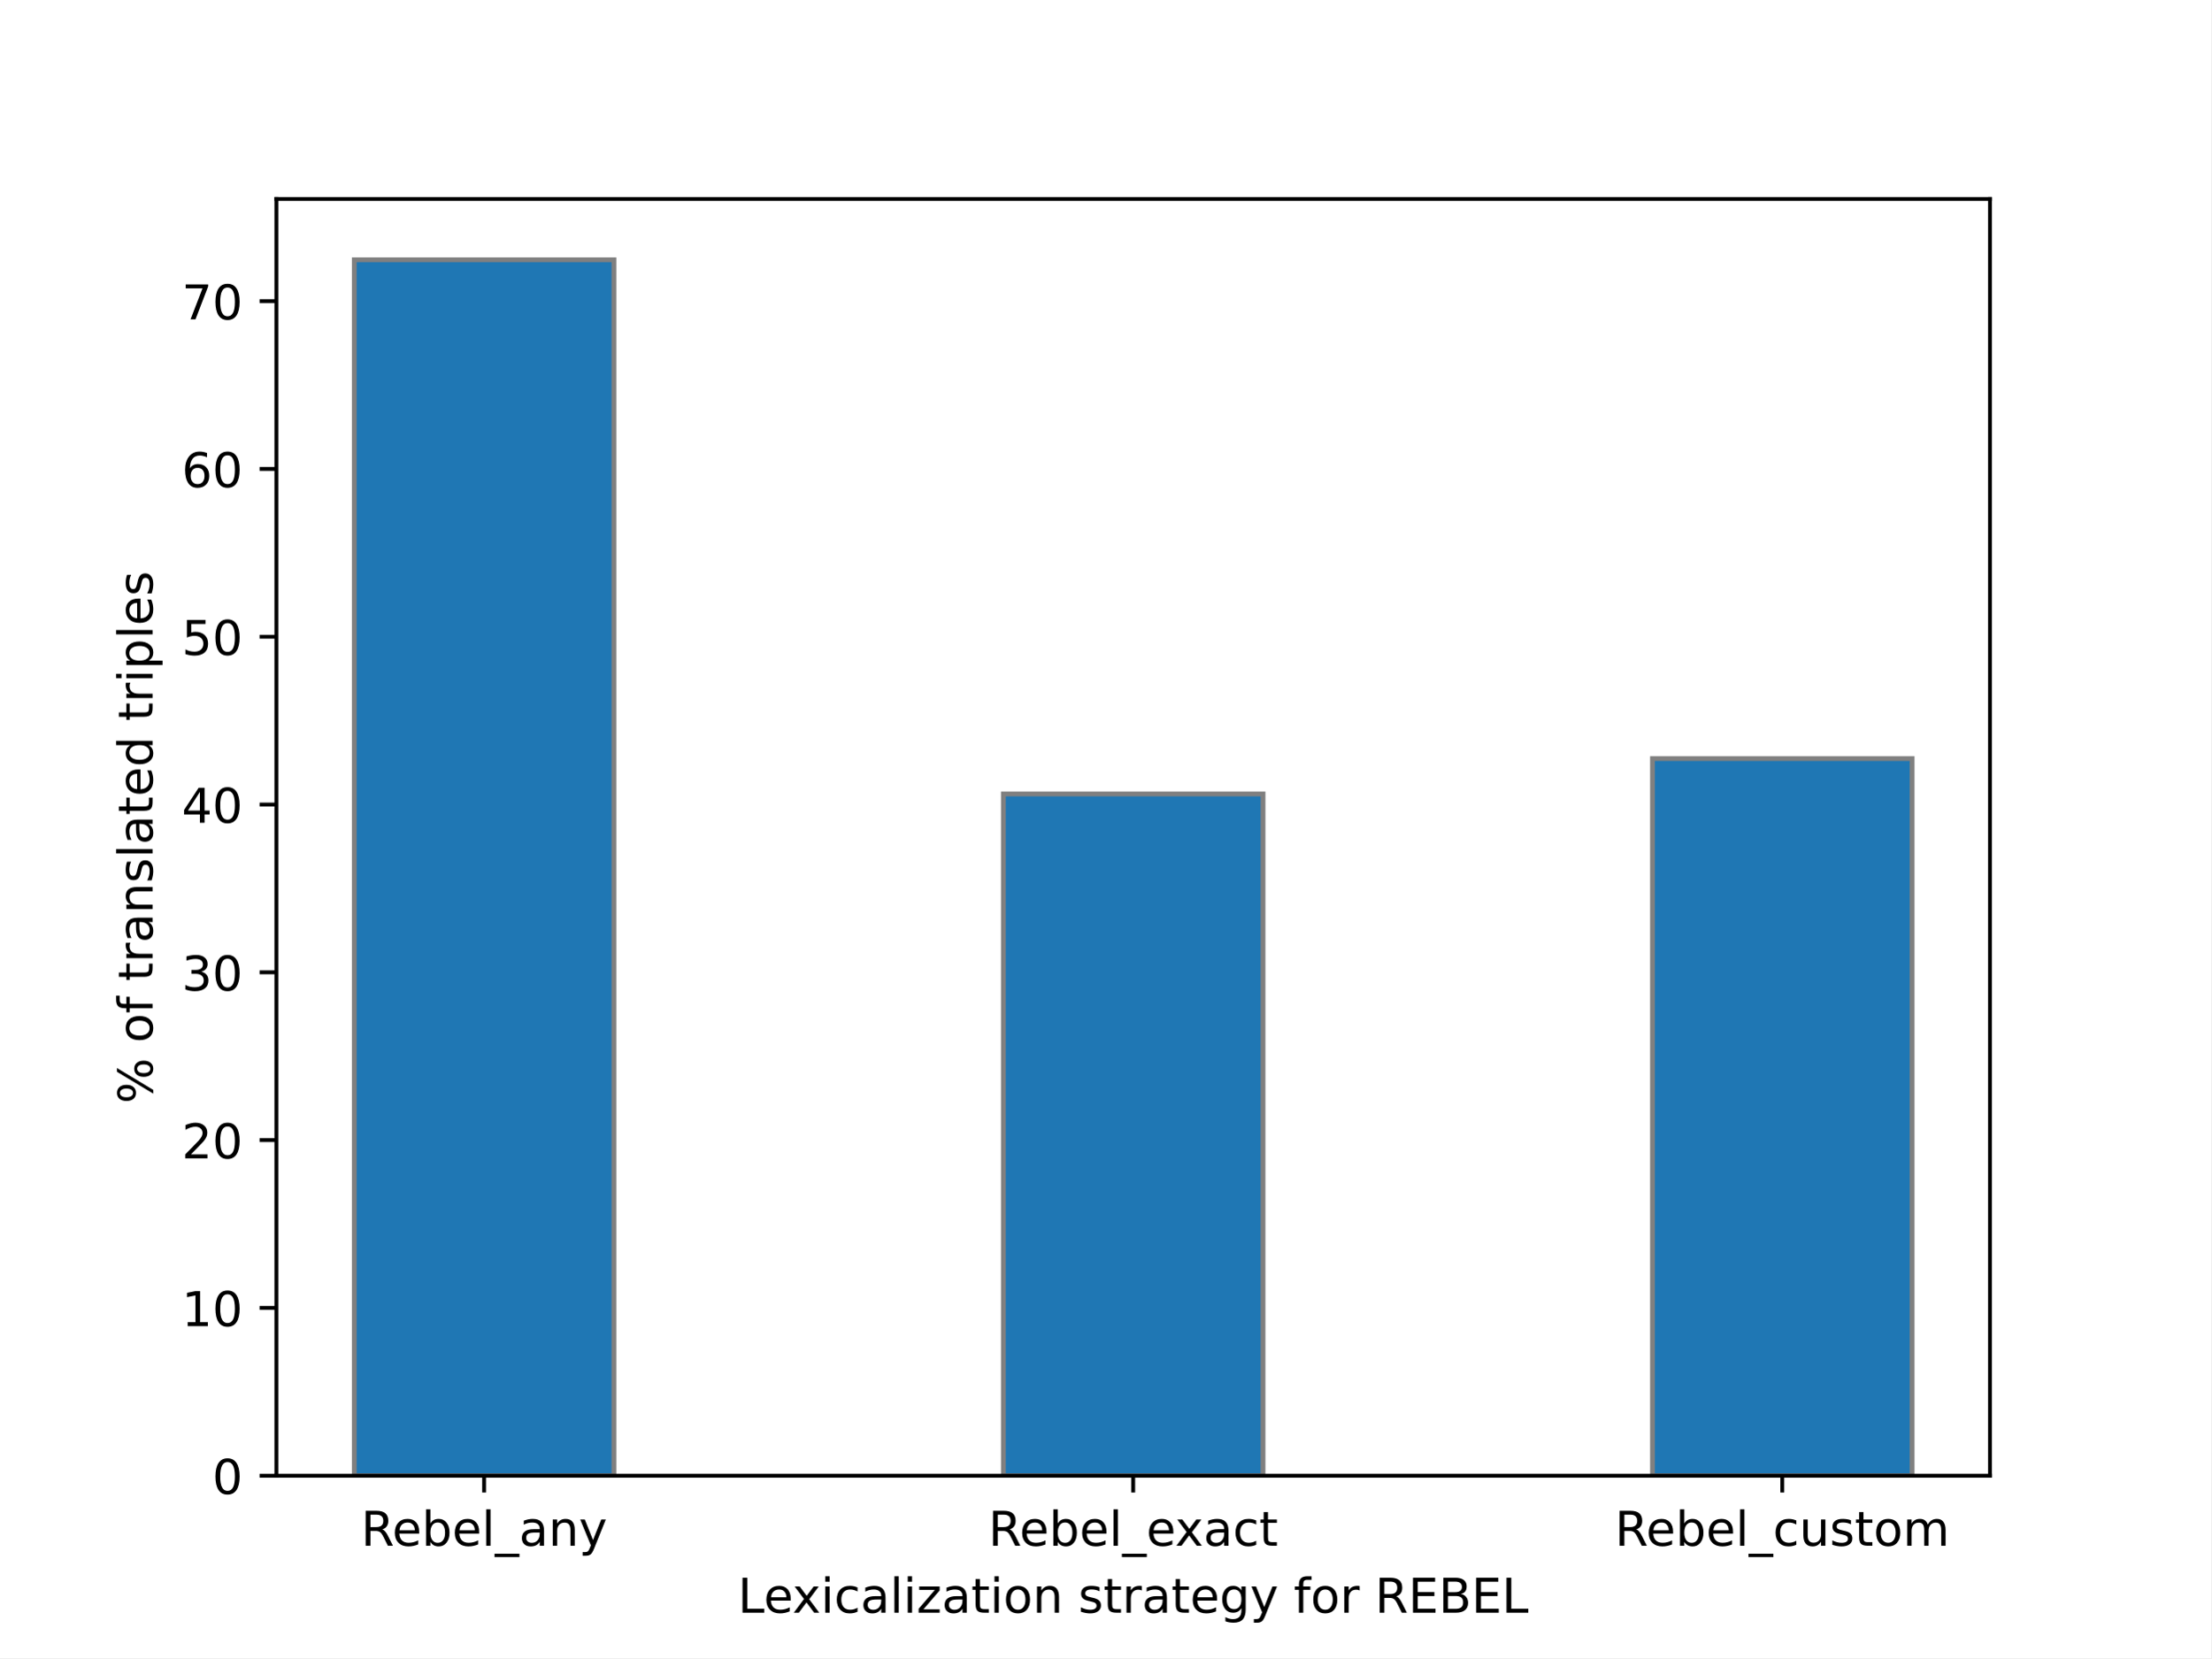
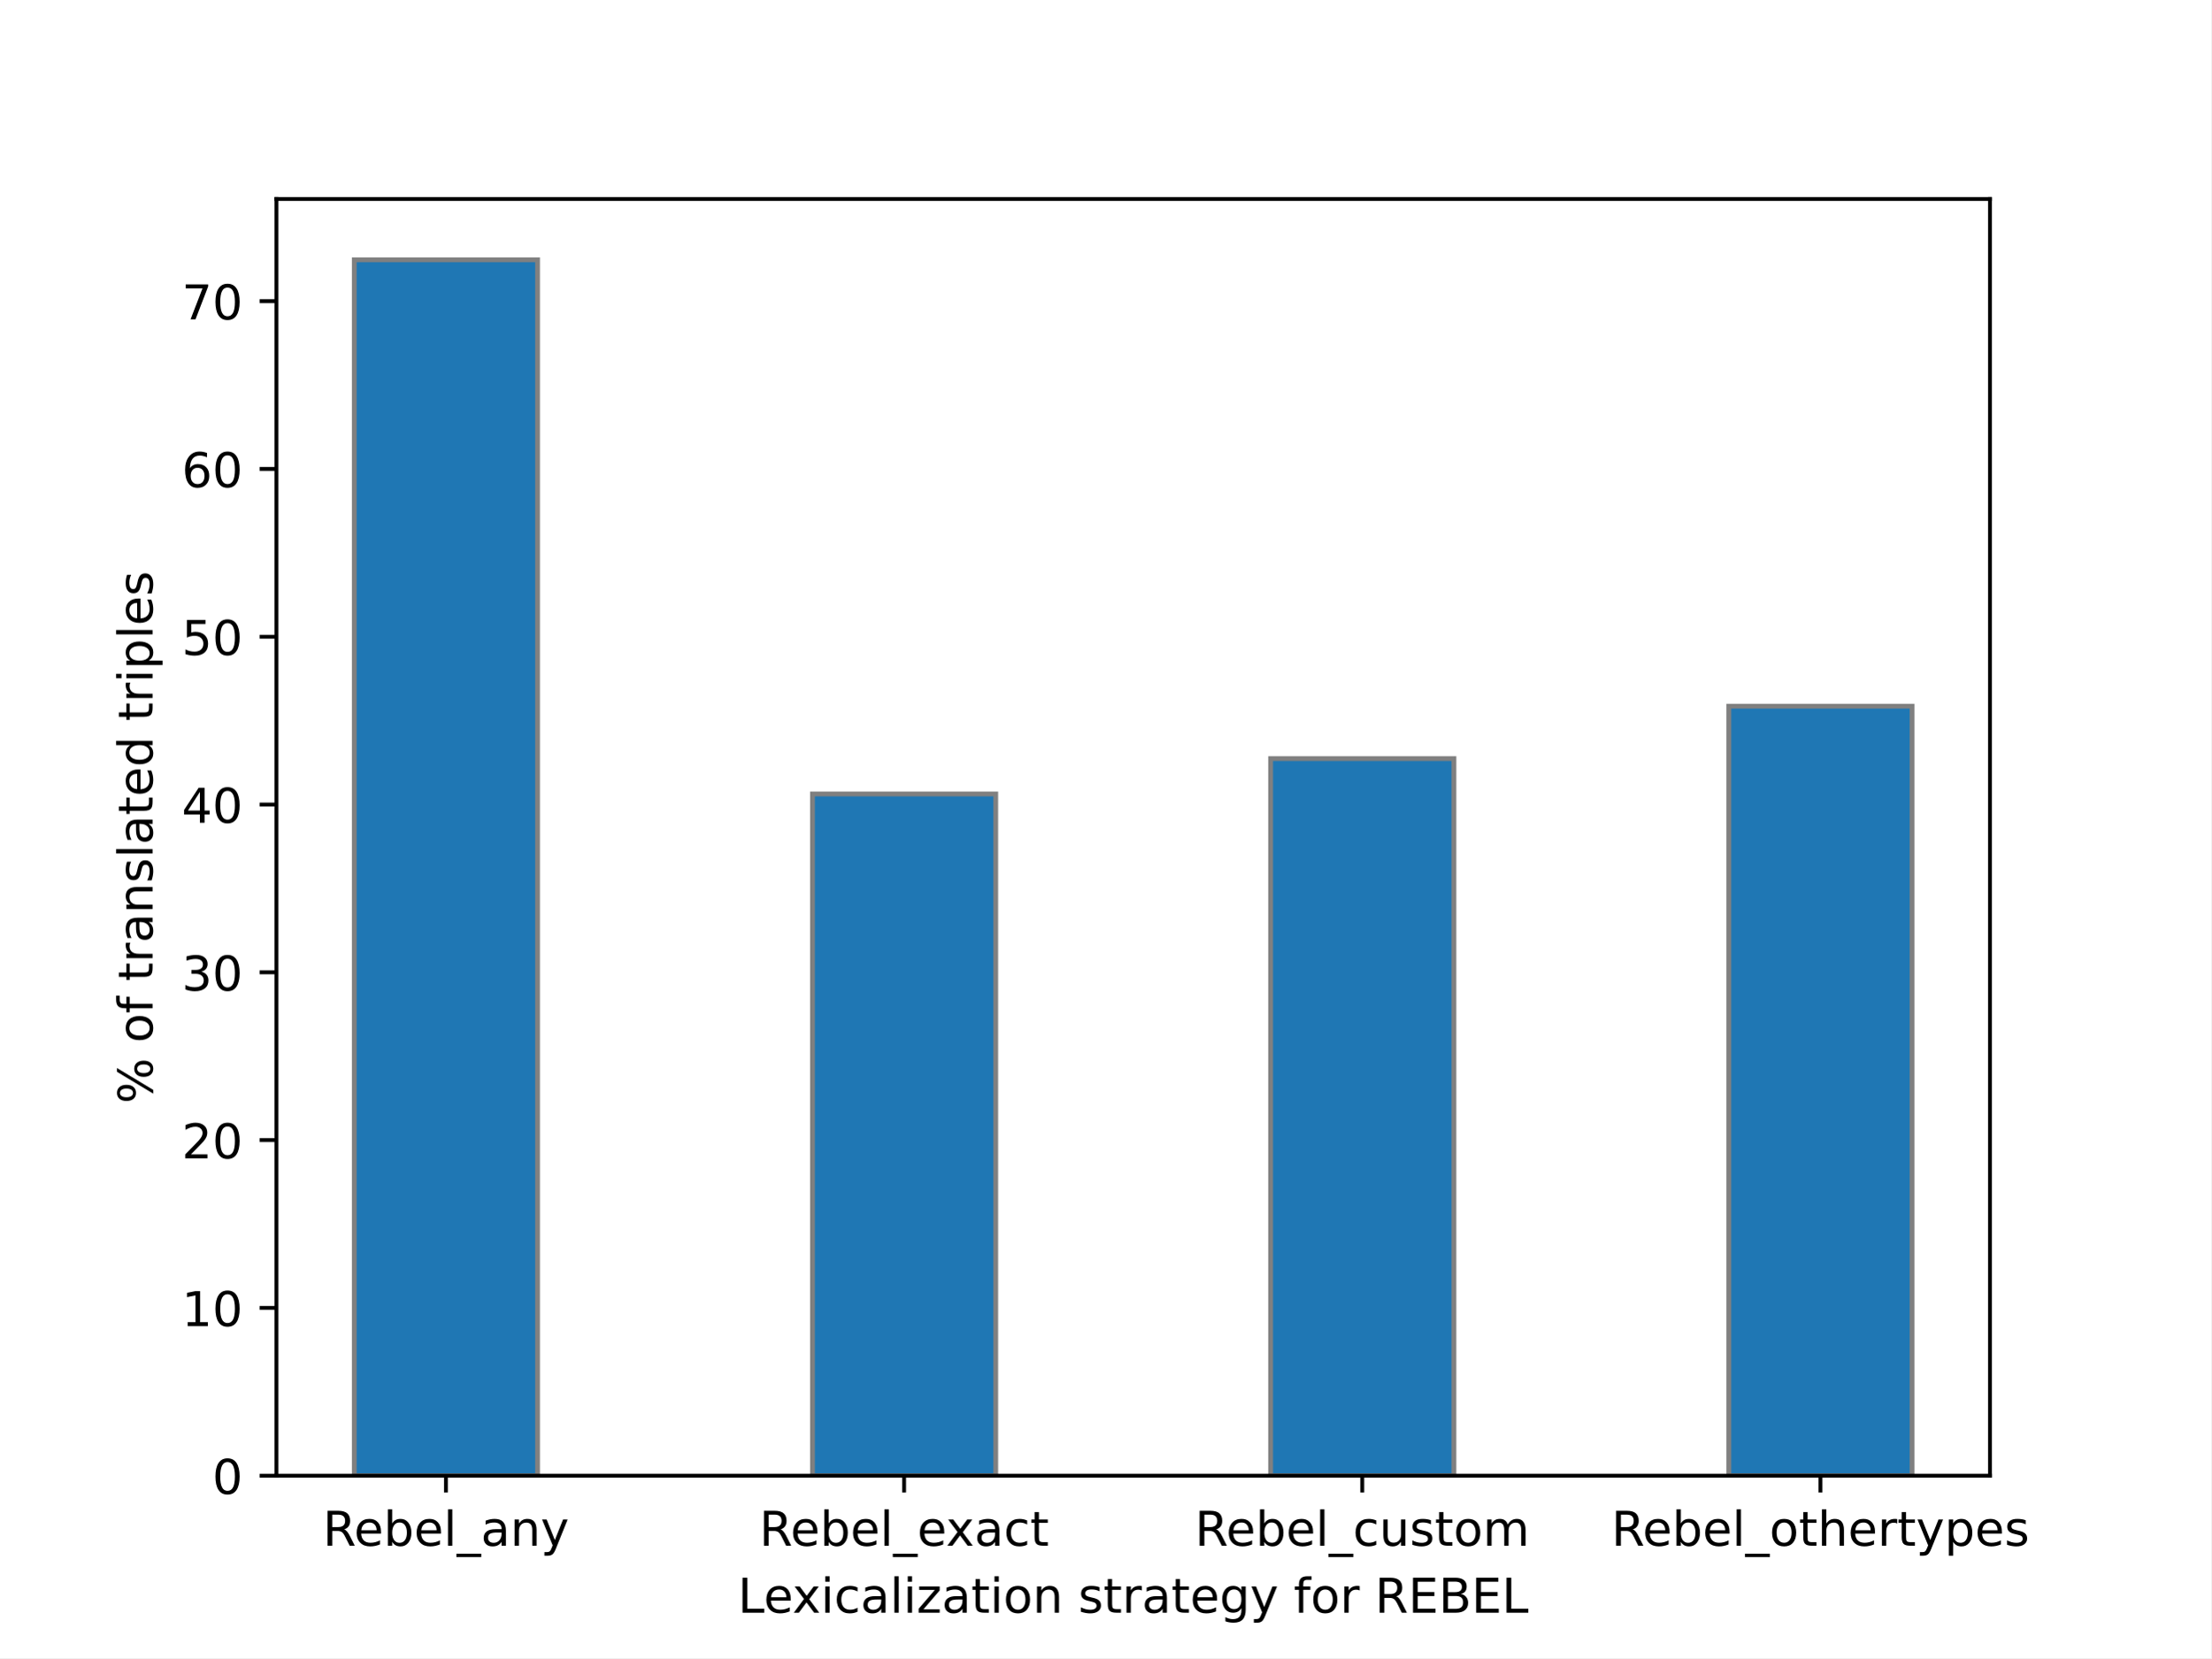
<svg xmlns="http://www.w3.org/2000/svg" xmlns:xlink="http://www.w3.org/1999/xlink" width="460.8pt" height="345.6pt" viewBox="0 0 460.8 345.6" version="1.1">
  <defs>
    <style type="text/css">*{stroke-linejoin: round; stroke-linecap: butt}</style>
  </defs>
  <g id="figure_1">
    <g id="patch_1">
      <path d="M 0 345.6  L 460.8 345.6  L 460.8 0  L 0 0  z " style="fill: #ffffff" />
    </g>
    <g id="axes_1">
      <g id="patch_2">
        <path d="M 57.6 307.584  L 414.72 307.584  L 414.72 41.472  L 57.6 41.472  z " style="fill: #ffffff" />
      </g>
      <g id="patch_3">
-         <path d="M 73.833 307.584  L 127.942 307.584  L 127.942 54.144  L 73.833 54.144  z " clip-path="url(#p41790a5d64)" style="fill: #1f77b4; stroke: #808080; stroke-linejoin: miter" />
+         <path d="M 73.833 307.584  L 112.027 307.584  L 112.027 54.144  L 73.833 54.144  z " clip-path="url(#pfb7ee16808)" style="fill: #1f77b4; stroke: #808080; stroke-linejoin: miter" />
      </g>
      <g id="patch_4">
-         <path d="M 209.105 307.584  L 263.215 307.584  L 263.215 165.488  L 209.105 165.488  z " clip-path="url(#p41790a5d64)" style="fill: #1f77b4; stroke: #808080; stroke-linejoin: miter" />
+         <path d="M 169.319 307.584  L 207.514 307.584  L 207.514 165.488  L 169.319 165.488  z " clip-path="url(#pfb7ee16808)" style="fill: #1f77b4; stroke: #808080; stroke-linejoin: miter" />
      </g>
      <g id="patch_5">
-         <path d="M 344.378 307.584  L 398.487 307.584  L 398.487 158.113  L 344.378 158.113  z " clip-path="url(#p41790a5d64)" style="fill: #1f77b4; stroke: #808080; stroke-linejoin: miter" />
+         <path d="M 264.806 307.584  L 303.001 307.584  L 303.001 158.113  L 264.806 158.113  z " clip-path="url(#pfb7ee16808)" style="fill: #1f77b4; stroke: #808080; stroke-linejoin: miter" />
+       </g>
+       <g id="patch_6">
+         <path d="M 360.293 307.584  L 398.487 307.584  L 398.487 147.188  L 360.293 147.188  z " clip-path="url(#pfb7ee16808)" style="fill: #1f77b4; stroke: #808080; stroke-linejoin: miter" />
      </g>
      <g id="matplotlib.axis_1">
        <g id="xtick_1">
          <g id="line2d_1">
            <defs>
-               <path id="m582d1acc06" d="M 0 0  L 0 3.5  " style="stroke: #000000; stroke-width: 0.8" />
+               <path id="md9029d29ed" d="M 0 0  L 0 3.5  " style="stroke: #000000; stroke-width: 0.8" />
            </defs>
            <g>
-               <use xlink:href="#m582d1acc06" x="100.887" y="307.584" style="stroke: #000000; stroke-width: 0.8" />
+               <use xlink:href="#md9029d29ed" x="92.93" y="307.584" style="stroke: #000000; stroke-width: 0.8" />
            </g>
          </g>
          <g id="text_1">
-             <g transform="translate(75.22946 322.1824) scale(0.1 -0.1)">
+             <g transform="translate(67.27224 322.1824) scale(0.1 -0.1)">
              <defs>
                <path id="DejaVuSans-52" d="M 2841 2188  Q 3044 2119 3236 1894  Q 3428 1669 3622 1275  L 4263 0  L 3584 0  L 2988 1197  Q 2756 1666 2539 1819  Q 2322 1972 1947 1972  L 1259 1972  L 1259 0  L 628 0  L 628 4666  L 2053 4666  Q 2853 4666 3247 4331  Q 3641 3997 3641 3322  Q 3641 2881 3436 2590  Q 3231 2300 2841 2188  z M 1259 4147  L 1259 2491  L 2053 2491  Q 2509 2491 2742 2702  Q 2975 2913 2975 3322  Q 2975 3731 2742 3939  Q 2509 4147 2053 4147  L 1259 4147  z " transform="scale(0.015625)" />
                <path id="DejaVuSans-65" d="M 3597 1894  L 3597 1613  L 953 1613  Q 991 1019 1311 708  Q 1631 397 2203 397  Q 2534 397 2845 478  Q 3156 559 3463 722  L 3463 178  Q 3153 47 2828 -22  Q 2503 -91 2169 -91  Q 1331 -91 842 396  Q 353 884 353 1716  Q 353 2575 817 3079  Q 1281 3584 2069 3584  Q 2775 3584 3186 3129  Q 3597 2675 3597 1894  z M 3022 2063  Q 3016 2534 2758 2815  Q 2500 3097 2075 3097  Q 1594 3097 1305 2825  Q 1016 2553 972 2059  L 3022 2063  z " transform="scale(0.015625)" />
                <path id="DejaVuSans-62" d="M 3116 1747  Q 3116 2381 2855 2742  Q 2594 3103 2138 3103  Q 1681 3103 1420 2742  Q 1159 2381 1159 1747  Q 1159 1113 1420 752  Q 1681 391 2138 391  Q 2594 391 2855 752  Q 3116 1113 3116 1747  z M 1159 2969  Q 1341 3281 1617 3432  Q 1894 3584 2278 3584  Q 2916 3584 3314 3078  Q 3713 2572 3713 1747  Q 3713 922 3314 415  Q 2916 -91 2278 -91  Q 1894 -91 1617 61  Q 1341 213 1159 525  L 1159 0  L 581 0  L 581 4863  L 1159 4863  L 1159 2969  z " transform="scale(0.015625)" />
                <path id="DejaVuSans-6c" d="M 603 4863  L 1178 4863  L 1178 0  L 603 0  L 603 4863  z " transform="scale(0.015625)" />
                <path id="DejaVuSans-5f" d="M 3263 -1063  L 3263 -1509  L -63 -1509  L -63 -1063  L 3263 -1063  z " transform="scale(0.015625)" />
                <path id="DejaVuSans-61" d="M 2194 1759  Q 1497 1759 1228 1600  Q 959 1441 959 1056  Q 959 750 1161 570  Q 1363 391 1709 391  Q 2188 391 2477 730  Q 2766 1069 2766 1631  L 2766 1759  L 2194 1759  z M 3341 1997  L 3341 0  L 2766 0  L 2766 531  Q 2569 213 2275 61  Q 1981 -91 1556 -91  Q 1019 -91 701 211  Q 384 513 384 1019  Q 384 1609 779 1909  Q 1175 2209 1959 2209  L 2766 2209  L 2766 2266  Q 2766 2663 2505 2880  Q 2244 3097 1772 3097  Q 1472 3097 1187 3025  Q 903 2953 641 2809  L 641 3341  Q 956 3463 1253 3523  Q 1550 3584 1831 3584  Q 2591 3584 2966 3190  Q 3341 2797 3341 1997  z " transform="scale(0.015625)" />
                <path id="DejaVuSans-6e" d="M 3513 2113  L 3513 0  L 2938 0  L 2938 2094  Q 2938 2591 2744 2837  Q 2550 3084 2163 3084  Q 1697 3084 1428 2787  Q 1159 2491 1159 1978  L 1159 0  L 581 0  L 581 3500  L 1159 3500  L 1159 2956  Q 1366 3272 1645 3428  Q 1925 3584 2291 3584  Q 2894 3584 3203 3211  Q 3513 2838 3513 2113  z " transform="scale(0.015625)" />
                <path id="DejaVuSans-79" d="M 2059 -325  Q 1816 -950 1584 -1140  Q 1353 -1331 966 -1331  L 506 -1331  L 506 -850  L 844 -850  Q 1081 -850 1212 -737  Q 1344 -625 1503 -206  L 1606 56  L 191 3500  L 800 3500  L 1894 763  L 2988 3500  L 3597 3500  L 2059 -325  z " transform="scale(0.015625)" />
              </defs>
              <use xlink:href="#DejaVuSans-52" />
              <use xlink:href="#DejaVuSans-65" x="64.982" />
              <use xlink:href="#DejaVuSans-62" x="126.506" />
              <use xlink:href="#DejaVuSans-65" x="189.982" />
              <use xlink:href="#DejaVuSans-6c" x="251.506" />
              <use xlink:href="#DejaVuSans-5f" x="279.289" />
              <use xlink:href="#DejaVuSans-61" x="329.289" />
              <use xlink:href="#DejaVuSans-6e" x="390.568" />
              <use xlink:href="#DejaVuSans-79" x="453.947" />
            </g>
          </g>
        </g>
        <g id="xtick_2">
          <g id="line2d_2">
            <g>
-               <use xlink:href="#m582d1acc06" x="236.16" y="307.584" style="stroke: #000000; stroke-width: 0.8" />
+               <use xlink:href="#md9029d29ed" x="188.417" y="307.584" style="stroke: #000000; stroke-width: 0.8" />
            </g>
          </g>
          <g id="text_2">
-             <g transform="translate(205.9725 322.1824) scale(0.1 -0.1)">
+             <g transform="translate(158.2292 322.1824) scale(0.1 -0.1)">
              <defs>
                <path id="DejaVuSans-78" d="M 3513 3500  L 2247 1797  L 3578 0  L 2900 0  L 1881 1375  L 863 0  L 184 0  L 1544 1831  L 300 3500  L 978 3500  L 1906 2253  L 2834 3500  L 3513 3500  z " transform="scale(0.015625)" />
                <path id="DejaVuSans-63" d="M 3122 3366  L 3122 2828  Q 2878 2963 2633 3030  Q 2388 3097 2138 3097  Q 1578 3097 1268 2742  Q 959 2388 959 1747  Q 959 1106 1268 751  Q 1578 397 2138 397  Q 2388 397 2633 464  Q 2878 531 3122 666  L 3122 134  Q 2881 22 2623 -34  Q 2366 -91 2075 -91  Q 1284 -91 818 406  Q 353 903 353 1747  Q 353 2603 823 3093  Q 1294 3584 2113 3584  Q 2378 3584 2631 3529  Q 2884 3475 3122 3366  z " transform="scale(0.015625)" />
                <path id="DejaVuSans-74" d="M 1172 4494  L 1172 3500  L 2356 3500  L 2356 3053  L 1172 3053  L 1172 1153  Q 1172 725 1289 603  Q 1406 481 1766 481  L 2356 481  L 2356 0  L 1766 0  Q 1100 0 847 248  Q 594 497 594 1153  L 594 3053  L 172 3053  L 172 3500  L 594 3500  L 594 4494  L 1172 4494  z " transform="scale(0.015625)" />
              </defs>
              <use xlink:href="#DejaVuSans-52" />
              <use xlink:href="#DejaVuSans-65" x="64.982" />
              <use xlink:href="#DejaVuSans-62" x="126.506" />
              <use xlink:href="#DejaVuSans-65" x="189.982" />
              <use xlink:href="#DejaVuSans-6c" x="251.506" />
              <use xlink:href="#DejaVuSans-5f" x="279.289" />
              <use xlink:href="#DejaVuSans-65" x="329.289" />
              <use xlink:href="#DejaVuSans-78" x="389.062" />
              <use xlink:href="#DejaVuSans-61" x="448.242" />
              <use xlink:href="#DejaVuSans-63" x="509.521" />
              <use xlink:href="#DejaVuSans-74" x="564.502" />
            </g>
          </g>
        </g>
        <g id="xtick_3">
          <g id="line2d_3">
            <g>
-               <use xlink:href="#m582d1acc06" x="371.433" y="307.584" style="stroke: #000000; stroke-width: 0.8" />
+               <use xlink:href="#md9029d29ed" x="283.903" y="307.584" style="stroke: #000000; stroke-width: 0.8" />
            </g>
          </g>
          <g id="text_3">
-             <g transform="translate(336.5546 322.1824) scale(0.1 -0.1)">
+             <g transform="translate(249.0252 322.1824) scale(0.1 -0.1)">
              <defs>
                <path id="DejaVuSans-75" d="M 544 1381  L 544 3500  L 1119 3500  L 1119 1403  Q 1119 906 1312 657  Q 1506 409 1894 409  Q 2359 409 2629 706  Q 2900 1003 2900 1516  L 2900 3500  L 3475 3500  L 3475 0  L 2900 0  L 2900 538  Q 2691 219 2414 64  Q 2138 -91 1772 -91  Q 1169 -91 856 284  Q 544 659 544 1381  z M 1991 3584  L 1991 3584  z " transform="scale(0.015625)" />
                <path id="DejaVuSans-73" d="M 2834 3397  L 2834 2853  Q 2591 2978 2328 3040  Q 2066 3103 1784 3103  Q 1356 3103 1142 2972  Q 928 2841 928 2578  Q 928 2378 1081 2264  Q 1234 2150 1697 2047  L 1894 2003  Q 2506 1872 2764 1633  Q 3022 1394 3022 966  Q 3022 478 2636 193  Q 2250 -91 1575 -91  Q 1294 -91 989 -36  Q 684 19 347 128  L 347 722  Q 666 556 975 473  Q 1284 391 1588 391  Q 1994 391 2212 530  Q 2431 669 2431 922  Q 2431 1156 2273 1281  Q 2116 1406 1581 1522  L 1381 1569  Q 847 1681 609 1914  Q 372 2147 372 2553  Q 372 3047 722 3315  Q 1072 3584 1716 3584  Q 2034 3584 2315 3537  Q 2597 3491 2834 3397  z " transform="scale(0.015625)" />
                <path id="DejaVuSans-6f" d="M 1959 3097  Q 1497 3097 1228 2736  Q 959 2375 959 1747  Q 959 1119 1226 758  Q 1494 397 1959 397  Q 2419 397 2687 759  Q 2956 1122 2956 1747  Q 2956 2369 2687 2733  Q 2419 3097 1959 3097  z M 1959 3584  Q 2709 3584 3137 3096  Q 3566 2609 3566 1747  Q 3566 888 3137 398  Q 2709 -91 1959 -91  Q 1206 -91 779 398  Q 353 888 353 1747  Q 353 2609 779 3096  Q 1206 3584 1959 3584  z " transform="scale(0.015625)" />
                <path id="DejaVuSans-6d" d="M 3328 2828  Q 3544 3216 3844 3400  Q 4144 3584 4550 3584  Q 5097 3584 5394 3201  Q 5691 2819 5691 2113  L 5691 0  L 5113 0  L 5113 2094  Q 5113 2597 4934 2840  Q 4756 3084 4391 3084  Q 3944 3084 3684 2787  Q 3425 2491 3425 1978  L 3425 0  L 2847 0  L 2847 2094  Q 2847 2600 2669 2842  Q 2491 3084 2119 3084  Q 1678 3084 1418 2786  Q 1159 2488 1159 1978  L 1159 0  L 581 0  L 581 3500  L 1159 3500  L 1159 2956  Q 1356 3278 1631 3431  Q 1906 3584 2284 3584  Q 2666 3584 2933 3390  Q 3200 3197 3328 2828  z " transform="scale(0.015625)" />
              </defs>
              <use xlink:href="#DejaVuSans-52" />
              <use xlink:href="#DejaVuSans-65" x="64.982" />
              <use xlink:href="#DejaVuSans-62" x="126.506" />
              <use xlink:href="#DejaVuSans-65" x="189.982" />
              <use xlink:href="#DejaVuSans-6c" x="251.506" />
              <use xlink:href="#DejaVuSans-5f" x="279.289" />
              <use xlink:href="#DejaVuSans-63" x="329.289" />
              <use xlink:href="#DejaVuSans-75" x="384.27" />
              <use xlink:href="#DejaVuSans-73" x="447.648" />
              <use xlink:href="#DejaVuSans-74" x="499.748" />
              <use xlink:href="#DejaVuSans-6f" x="538.957" />
              <use xlink:href="#DejaVuSans-6d" x="600.139" />
            </g>
          </g>
        </g>
-         <g id="text_4">
+         <g id="xtick_4">
+           <g id="line2d_4">
+             <g>
+               <use xlink:href="#md9029d29ed" x="379.39" y="307.584" style="stroke: #000000; stroke-width: 0.8" />
+             </g>
+           </g>
+           <g id="text_4">
+             <g transform="translate(335.829 322.1824) scale(0.1 -0.1)">
+               <defs>
+                 <path id="DejaVuSans-68" d="M 3513 2113  L 3513 0  L 2938 0  L 2938 2094  Q 2938 2591 2744 2837  Q 2550 3084 2163 3084  Q 1697 3084 1428 2787  Q 1159 2491 1159 1978  L 1159 0  L 581 0  L 581 4863  L 1159 4863  L 1159 2956  Q 1366 3272 1645 3428  Q 1925 3584 2291 3584  Q 2894 3584 3203 3211  Q 3513 2838 3513 2113  z " transform="scale(0.015625)" />
+                 <path id="DejaVuSans-72" d="M 2631 2963  Q 2534 3019 2420 3045  Q 2306 3072 2169 3072  Q 1681 3072 1420 2755  Q 1159 2438 1159 1844  L 1159 0  L 581 0  L 581 3500  L 1159 3500  L 1159 2956  Q 1341 3275 1631 3429  Q 1922 3584 2338 3584  Q 2397 3584 2469 3576  Q 2541 3569 2628 3553  L 2631 2963  z " transform="scale(0.015625)" />
+                 <path id="DejaVuSans-70" d="M 1159 525  L 1159 -1331  L 581 -1331  L 581 3500  L 1159 3500  L 1159 2969  Q 1341 3281 1617 3432  Q 1894 3584 2278 3584  Q 2916 3584 3314 3078  Q 3713 2572 3713 1747  Q 3713 922 3314 415  Q 2916 -91 2278 -91  Q 1894 -91 1617 61  Q 1341 213 1159 525  z M 3116 1747  Q 3116 2381 2855 2742  Q 2594 3103 2138 3103  Q 1681 3103 1420 2742  Q 1159 2381 1159 1747  Q 1159 1113 1420 752  Q 1681 391 2138 391  Q 2594 391 2855 752  Q 3116 1113 3116 1747  z " transform="scale(0.015625)" />
+               </defs>
+               <use xlink:href="#DejaVuSans-52" />
+               <use xlink:href="#DejaVuSans-65" x="64.982" />
+               <use xlink:href="#DejaVuSans-62" x="126.506" />
+               <use xlink:href="#DejaVuSans-65" x="189.982" />
+               <use xlink:href="#DejaVuSans-6c" x="251.506" />
+               <use xlink:href="#DejaVuSans-5f" x="279.289" />
+               <use xlink:href="#DejaVuSans-6f" x="329.289" />
+               <use xlink:href="#DejaVuSans-74" x="390.471" />
+               <use xlink:href="#DejaVuSans-68" x="429.68" />
+               <use xlink:href="#DejaVuSans-65" x="493.059" />
+               <use xlink:href="#DejaVuSans-72" x="554.582" />
+               <use xlink:href="#DejaVuSans-74" x="595.695" />
+               <use xlink:href="#DejaVuSans-79" x="634.904" />
+               <use xlink:href="#DejaVuSans-70" x="694.084" />
+               <use xlink:href="#DejaVuSans-65" x="757.561" />
+               <use xlink:href="#DejaVuSans-73" x="819.084" />
+             </g>
+           </g>
+         </g>
+         <g id="text_5">
          <g transform="translate(153.7608 336.1387) scale(0.1 -0.1)">
            <defs>
              <path id="DejaVuSans-4c" d="M 628 4666  L 1259 4666  L 1259 531  L 3531 531  L 3531 0  L 628 0  L 628 4666  z " transform="scale(0.015625)" />
              <path id="DejaVuSans-69" d="M 603 3500  L 1178 3500  L 1178 0  L 603 0  L 603 3500  z M 603 4863  L 1178 4863  L 1178 4134  L 603 4134  L 603 4863  z " transform="scale(0.015625)" />
              <path id="DejaVuSans-7a" d="M 353 3500  L 3084 3500  L 3084 2975  L 922 459  L 3084 459  L 3084 0  L 275 0  L 275 525  L 2438 3041  L 353 3041  L 353 3500  z " transform="scale(0.015625)" />
              <path id="DejaVuSans-20" transform="scale(0.015625)" />
-               <path id="DejaVuSans-72" d="M 2631 2963  Q 2534 3019 2420 3045  Q 2306 3072 2169 3072  Q 1681 3072 1420 2755  Q 1159 2438 1159 1844  L 1159 0  L 581 0  L 581 3500  L 1159 3500  L 1159 2956  Q 1341 3275 1631 3429  Q 1922 3584 2338 3584  Q 2397 3584 2469 3576  Q 2541 3569 2628 3553  L 2631 2963  z " transform="scale(0.015625)" />
              <path id="DejaVuSans-67" d="M 2906 1791  Q 2906 2416 2648 2759  Q 2391 3103 1925 3103  Q 1463 3103 1205 2759  Q 947 2416 947 1791  Q 947 1169 1205 825  Q 1463 481 1925 481  Q 2391 481 2648 825  Q 2906 1169 2906 1791  z M 3481 434  Q 3481 -459 3084 -895  Q 2688 -1331 1869 -1331  Q 1566 -1331 1297 -1286  Q 1028 -1241 775 -1147  L 775 -588  Q 1028 -725 1275 -790  Q 1522 -856 1778 -856  Q 2344 -856 2625 -561  Q 2906 -266 2906 331  L 2906 616  Q 2728 306 2450 153  Q 2172 0 1784 0  Q 1141 0 747 490  Q 353 981 353 1791  Q 353 2603 747 3093  Q 1141 3584 1784 3584  Q 2172 3584 2450 3431  Q 2728 3278 2906 2969  L 2906 3500  L 3481 3500  L 3481 434  z " transform="scale(0.015625)" />
              <path id="DejaVuSans-66" d="M 2375 4863  L 2375 4384  L 1825 4384  Q 1516 4384 1395 4259  Q 1275 4134 1275 3809  L 1275 3500  L 2222 3500  L 2222 3053  L 1275 3053  L 1275 0  L 697 0  L 697 3053  L 147 3053  L 147 3500  L 697 3500  L 697 3744  Q 697 4328 969 4595  Q 1241 4863 1831 4863  L 2375 4863  z " transform="scale(0.015625)" />
              <path id="DejaVuSans-45" d="M 628 4666  L 3578 4666  L 3578 4134  L 1259 4134  L 1259 2753  L 3481 2753  L 3481 2222  L 1259 2222  L 1259 531  L 3634 531  L 3634 0  L 628 0  L 628 4666  z " transform="scale(0.015625)" />
              <path id="DejaVuSans-42" d="M 1259 2228  L 1259 519  L 2272 519  Q 2781 519 3026 730  Q 3272 941 3272 1375  Q 3272 1813 3026 2020  Q 2781 2228 2272 2228  L 1259 2228  z M 1259 4147  L 1259 2741  L 2194 2741  Q 2656 2741 2882 2914  Q 3109 3088 3109 3444  Q 3109 3797 2882 3972  Q 2656 4147 2194 4147  L 1259 4147  z M 628 4666  L 2241 4666  Q 2963 4666 3353 4366  Q 3744 4066 3744 3513  Q 3744 3084 3544 2831  Q 3344 2578 2956 2516  Q 3422 2416 3680 2098  Q 3938 1781 3938 1306  Q 3938 681 3513 340  Q 3088 0 2303 0  L 628 0  L 628 4666  z " transform="scale(0.015625)" />
            </defs>
            <use xlink:href="#DejaVuSans-4c" />
            <use xlink:href="#DejaVuSans-65" x="53.963" />
            <use xlink:href="#DejaVuSans-78" x="113.736" />
            <use xlink:href="#DejaVuSans-69" x="172.916" />
            <use xlink:href="#DejaVuSans-63" x="200.699" />
            <use xlink:href="#DejaVuSans-61" x="255.68" />
            <use xlink:href="#DejaVuSans-6c" x="316.959" />
            <use xlink:href="#DejaVuSans-69" x="344.742" />
            <use xlink:href="#DejaVuSans-7a" x="372.525" />
            <use xlink:href="#DejaVuSans-61" x="425.016" />
            <use xlink:href="#DejaVuSans-74" x="486.295" />
            <use xlink:href="#DejaVuSans-69" x="525.504" />
            <use xlink:href="#DejaVuSans-6f" x="553.287" />
            <use xlink:href="#DejaVuSans-6e" x="614.469" />
            <use xlink:href="#DejaVuSans-20" x="677.848" />
            <use xlink:href="#DejaVuSans-73" x="709.635" />
            <use xlink:href="#DejaVuSans-74" x="761.734" />
            <use xlink:href="#DejaVuSans-72" x="800.943" />
            <use xlink:href="#DejaVuSans-61" x="842.057" />
            <use xlink:href="#DejaVuSans-74" x="903.336" />
            <use xlink:href="#DejaVuSans-65" x="942.545" />
            <use xlink:href="#DejaVuSans-67" x="1004.068" />
            <use xlink:href="#DejaVuSans-79" x="1067.545" />
            <use xlink:href="#DejaVuSans-20" x="1126.725" />
            <use xlink:href="#DejaVuSans-66" x="1158.512" />
            <use xlink:href="#DejaVuSans-6f" x="1193.717" />
            <use xlink:href="#DejaVuSans-72" x="1254.898" />
            <use xlink:href="#DejaVuSans-20" x="1296.012" />
            <use xlink:href="#DejaVuSans-52" x="1327.799" />
            <use xlink:href="#DejaVuSans-45" x="1397.281" />
            <use xlink:href="#DejaVuSans-42" x="1460.465" />
            <use xlink:href="#DejaVuSans-45" x="1529.068" />
            <use xlink:href="#DejaVuSans-4c" x="1592.252" />
          </g>
        </g>
      </g>
      <g id="matplotlib.axis_2">
        <g id="ytick_1">
-           <g id="line2d_4">
+           <g id="line2d_5">
            <defs>
-               <path id="m6b03c80383" d="M 0 0  L -3.5 0  " style="stroke: #000000; stroke-width: 0.8" />
+               <path id="m2cb7d2c0e4" d="M 0 0  L -3.5 0  " style="stroke: #000000; stroke-width: 0.8" />
            </defs>
            <g>
-               <use xlink:href="#m6b03c80383" x="57.6" y="307.584" style="stroke: #000000; stroke-width: 0.8" />
-             </g>
-           </g>
-           <g id="text_5">
+               <use xlink:href="#m2cb7d2c0e4" x="57.6" y="307.584" style="stroke: #000000; stroke-width: 0.8" />
+             </g>
+           </g>
+           <g id="text_6">
            <g transform="translate(44.2375 311.3832) scale(0.1 -0.1)">
              <defs>
                <path id="DejaVuSans-30" d="M 2034 4250  Q 1547 4250 1301 3770  Q 1056 3291 1056 2328  Q 1056 1369 1301 889  Q 1547 409 2034 409  Q 2525 409 2770 889  Q 3016 1369 3016 2328  Q 3016 3291 2770 3770  Q 2525 4250 2034 4250  z M 2034 4750  Q 2819 4750 3233 4129  Q 3647 3509 3647 2328  Q 3647 1150 3233 529  Q 2819 -91 2034 -91  Q 1250 -91 836 529  Q 422 1150 422 2328  Q 422 3509 836 4129  Q 1250 4750 2034 4750  z " transform="scale(0.015625)" />
              </defs>
              <use xlink:href="#DejaVuSans-30" />
            </g>
          </g>
        </g>
        <g id="ytick_2">
-           <g id="line2d_5">
-             <g>
-               <use xlink:href="#m6b03c80383" x="57.6" y="272.61" style="stroke: #000000; stroke-width: 0.8" />
-             </g>
-           </g>
-           <g id="text_6">
+           <g id="line2d_6">
+             <g>
+               <use xlink:href="#m2cb7d2c0e4" x="57.6" y="272.61" style="stroke: #000000; stroke-width: 0.8" />
+             </g>
+           </g>
+           <g id="text_7">
            <g transform="translate(37.875 276.409) scale(0.1 -0.1)">
              <defs>
                <path id="DejaVuSans-31" d="M 794 531  L 1825 531  L 1825 4091  L 703 3866  L 703 4441  L 1819 4666  L 2450 4666  L 2450 531  L 3481 531  L 3481 0  L 794 0  L 794 531  z " transform="scale(0.015625)" />
              </defs>
              <use xlink:href="#DejaVuSans-31" />
              <use xlink:href="#DejaVuSans-30" x="63.623" />
            </g>
          </g>
        </g>
        <g id="ytick_3">
-           <g id="line2d_6">
-             <g>
-               <use xlink:href="#m6b03c80383" x="57.6" y="237.635" style="stroke: #000000; stroke-width: 0.8" />
-             </g>
-           </g>
-           <g id="text_7">
+           <g id="line2d_7">
+             <g>
+               <use xlink:href="#m2cb7d2c0e4" x="57.6" y="237.635" style="stroke: #000000; stroke-width: 0.8" />
+             </g>
+           </g>
+           <g id="text_8">
            <g transform="translate(37.875 241.4347) scale(0.1 -0.1)">
              <defs>
                <path id="DejaVuSans-32" d="M 1228 531  L 3431 531  L 3431 0  L 469 0  L 469 531  Q 828 903 1448 1529  Q 2069 2156 2228 2338  Q 2531 2678 2651 2914  Q 2772 3150 2772 3378  Q 2772 3750 2511 3984  Q 2250 4219 1831 4219  Q 1534 4219 1204 4116  Q 875 4013 500 3803  L 500 4441  Q 881 4594 1212 4672  Q 1544 4750 1819 4750  Q 2544 4750 2975 4387  Q 3406 4025 3406 3419  Q 3406 3131 3298 2873  Q 3191 2616 2906 2266  Q 2828 2175 2409 1742  Q 1991 1309 1228 531  z " transform="scale(0.015625)" />
              </defs>
              <use xlink:href="#DejaVuSans-32" />
              <use xlink:href="#DejaVuSans-30" x="63.623" />
            </g>
          </g>
        </g>
        <g id="ytick_4">
-           <g id="line2d_7">
-             <g>
-               <use xlink:href="#m6b03c80383" x="57.6" y="202.661" style="stroke: #000000; stroke-width: 0.8" />
-             </g>
-           </g>
-           <g id="text_8">
+           <g id="line2d_8">
+             <g>
+               <use xlink:href="#m2cb7d2c0e4" x="57.6" y="202.661" style="stroke: #000000; stroke-width: 0.8" />
+             </g>
+           </g>
+           <g id="text_9">
            <g transform="translate(37.875 206.4604) scale(0.1 -0.1)">
              <defs>
                <path id="DejaVuSans-33" d="M 2597 2516  Q 3050 2419 3304 2112  Q 3559 1806 3559 1356  Q 3559 666 3084 287  Q 2609 -91 1734 -91  Q 1441 -91 1130 -33  Q 819 25 488 141  L 488 750  Q 750 597 1062 519  Q 1375 441 1716 441  Q 2309 441 2620 675  Q 2931 909 2931 1356  Q 2931 1769 2642 2001  Q 2353 2234 1838 2234  L 1294 2234  L 1294 2753  L 1863 2753  Q 2328 2753 2575 2939  Q 2822 3125 2822 3475  Q 2822 3834 2567 4026  Q 2313 4219 1838 4219  Q 1578 4219 1281 4162  Q 984 4106 628 3988  L 628 4550  Q 988 4650 1302 4700  Q 1616 4750 1894 4750  Q 2613 4750 3031 4423  Q 3450 4097 3450 3541  Q 3450 3153 3228 2886  Q 3006 2619 2597 2516  z " transform="scale(0.015625)" />
              </defs>
              <use xlink:href="#DejaVuSans-33" />
              <use xlink:href="#DejaVuSans-30" x="63.623" />
            </g>
          </g>
        </g>
        <g id="ytick_5">
-           <g id="line2d_8">
-             <g>
-               <use xlink:href="#m6b03c80383" x="57.6" y="167.687" style="stroke: #000000; stroke-width: 0.8" />
-             </g>
-           </g>
-           <g id="text_9">
+           <g id="line2d_9">
+             <g>
+               <use xlink:href="#m2cb7d2c0e4" x="57.6" y="167.687" style="stroke: #000000; stroke-width: 0.8" />
+             </g>
+           </g>
+           <g id="text_10">
            <g transform="translate(37.875 171.4861) scale(0.1 -0.1)">
              <defs>
                <path id="DejaVuSans-34" d="M 2419 4116  L 825 1625  L 2419 1625  L 2419 4116  z M 2253 4666  L 3047 4666  L 3047 1625  L 3713 1625  L 3713 1100  L 3047 1100  L 3047 0  L 2419 0  L 2419 1100  L 313 1100  L 313 1709  L 2253 4666  z " transform="scale(0.015625)" />
              </defs>
              <use xlink:href="#DejaVuSans-34" />
              <use xlink:href="#DejaVuSans-30" x="63.623" />
            </g>
          </g>
        </g>
        <g id="ytick_6">
-           <g id="line2d_9">
-             <g>
-               <use xlink:href="#m6b03c80383" x="57.6" y="132.713" style="stroke: #000000; stroke-width: 0.8" />
-             </g>
-           </g>
-           <g id="text_10">
+           <g id="line2d_10">
+             <g>
+               <use xlink:href="#m2cb7d2c0e4" x="57.6" y="132.713" style="stroke: #000000; stroke-width: 0.8" />
+             </g>
+           </g>
+           <g id="text_11">
            <g transform="translate(37.875 136.5119) scale(0.1 -0.1)">
              <defs>
                <path id="DejaVuSans-35" d="M 691 4666  L 3169 4666  L 3169 4134  L 1269 4134  L 1269 2991  Q 1406 3038 1543 3061  Q 1681 3084 1819 3084  Q 2600 3084 3056 2656  Q 3513 2228 3513 1497  Q 3513 744 3044 326  Q 2575 -91 1722 -91  Q 1428 -91 1123 -41  Q 819 9 494 109  L 494 744  Q 775 591 1075 516  Q 1375 441 1709 441  Q 2250 441 2565 725  Q 2881 1009 2881 1497  Q 2881 1984 2565 2268  Q 2250 2553 1709 2553  Q 1456 2553 1204 2497  Q 953 2441 691 2322  L 691 4666  z " transform="scale(0.015625)" />
              </defs>
              <use xlink:href="#DejaVuSans-35" />
              <use xlink:href="#DejaVuSans-30" x="63.623" />
            </g>
          </g>
        </g>
        <g id="ytick_7">
-           <g id="line2d_10">
-             <g>
-               <use xlink:href="#m6b03c80383" x="57.6" y="97.738" style="stroke: #000000; stroke-width: 0.8" />
-             </g>
-           </g>
-           <g id="text_11">
+           <g id="line2d_11">
+             <g>
+               <use xlink:href="#m2cb7d2c0e4" x="57.6" y="97.738" style="stroke: #000000; stroke-width: 0.8" />
+             </g>
+           </g>
+           <g id="text_12">
            <g transform="translate(37.875 101.5376) scale(0.1 -0.1)">
              <defs>
                <path id="DejaVuSans-36" d="M 2113 2584  Q 1688 2584 1439 2293  Q 1191 2003 1191 1497  Q 1191 994 1439 701  Q 1688 409 2113 409  Q 2538 409 2786 701  Q 3034 994 3034 1497  Q 3034 2003 2786 2293  Q 2538 2584 2113 2584  z M 3366 4563  L 3366 3988  Q 3128 4100 2886 4159  Q 2644 4219 2406 4219  Q 1781 4219 1451 3797  Q 1122 3375 1075 2522  Q 1259 2794 1537 2939  Q 1816 3084 2150 3084  Q 2853 3084 3261 2657  Q 3669 2231 3669 1497  Q 3669 778 3244 343  Q 2819 -91 2113 -91  Q 1303 -91 875 529  Q 447 1150 447 2328  Q 447 3434 972 4092  Q 1497 4750 2381 4750  Q 2619 4750 2861 4703  Q 3103 4656 3366 4563  z " transform="scale(0.015625)" />
              </defs>
              <use xlink:href="#DejaVuSans-36" />
              <use xlink:href="#DejaVuSans-30" x="63.623" />
            </g>
          </g>
        </g>
        <g id="ytick_8">
-           <g id="line2d_11">
-             <g>
-               <use xlink:href="#m6b03c80383" x="57.6" y="62.764" style="stroke: #000000; stroke-width: 0.8" />
-             </g>
-           </g>
-           <g id="text_12">
+           <g id="line2d_12">
+             <g>
+               <use xlink:href="#m2cb7d2c0e4" x="57.6" y="62.764" style="stroke: #000000; stroke-width: 0.8" />
+             </g>
+           </g>
+           <g id="text_13">
            <g transform="translate(37.875 66.56335) scale(0.1 -0.1)">
              <defs>
                <path id="DejaVuSans-37" d="M 525 4666  L 3525 4666  L 3525 4397  L 1831 0  L 1172 0  L 2766 4134  L 525 4134  L 525 4666  z " transform="scale(0.015625)" />
              </defs>
              <use xlink:href="#DejaVuSans-37" />
              <use xlink:href="#DejaVuSans-30" x="63.623" />
            </g>
          </g>
        </g>
-         <g id="text_13">
+         <g id="text_14">
          <g transform="translate(31.79531 230.0319) rotate(-90) scale(0.1 -0.1)">
            <defs>
              <path id="DejaVuSans-25" d="M 4653 2053  Q 4381 2053 4226 1822  Q 4072 1591 4072 1178  Q 4072 772 4226 539  Q 4381 306 4653 306  Q 4919 306 5073 539  Q 5228 772 5228 1178  Q 5228 1588 5073 1820  Q 4919 2053 4653 2053  z M 4653 2450  Q 5147 2450 5437 2106  Q 5728 1763 5728 1178  Q 5728 594 5436 251  Q 5144 -91 4653 -91  Q 4153 -91 3862 251  Q 3572 594 3572 1178  Q 3572 1766 3864 2108  Q 4156 2450 4653 2450  z M 1428 4353  Q 1159 4353 1004 4120  Q 850 3888 850 3481  Q 850 3069 1003 2837  Q 1156 2606 1428 2606  Q 1700 2606 1854 2837  Q 2009 3069 2009 3481  Q 2009 3884 1853 4118  Q 1697 4353 1428 4353  z M 4250 4750  L 4750 4750  L 1831 -91  L 1331 -91  L 4250 4750  z M 1428 4750  Q 1922 4750 2215 4408  Q 2509 4066 2509 3481  Q 2509 2891 2217 2550  Q 1925 2209 1428 2209  Q 931 2209 642 2551  Q 353 2894 353 3481  Q 353 4063 643 4406  Q 934 4750 1428 4750  z " transform="scale(0.015625)" />
              <path id="DejaVuSans-64" d="M 2906 2969  L 2906 4863  L 3481 4863  L 3481 0  L 2906 0  L 2906 525  Q 2725 213 2448 61  Q 2172 -91 1784 -91  Q 1150 -91 751 415  Q 353 922 353 1747  Q 353 2572 751 3078  Q 1150 3584 1784 3584  Q 2172 3584 2448 3432  Q 2725 3281 2906 2969  z M 947 1747  Q 947 1113 1208 752  Q 1469 391 1925 391  Q 2381 391 2643 752  Q 2906 1113 2906 1747  Q 2906 2381 2643 2742  Q 2381 3103 1925 3103  Q 1469 3103 1208 2742  Q 947 2381 947 1747  z " transform="scale(0.015625)" />
-               <path id="DejaVuSans-70" d="M 1159 525  L 1159 -1331  L 581 -1331  L 581 3500  L 1159 3500  L 1159 2969  Q 1341 3281 1617 3432  Q 1894 3584 2278 3584  Q 2916 3584 3314 3078  Q 3713 2572 3713 1747  Q 3713 922 3314 415  Q 2916 -91 2278 -91  Q 1894 -91 1617 61  Q 1341 213 1159 525  z M 3116 1747  Q 3116 2381 2855 2742  Q 2594 3103 2138 3103  Q 1681 3103 1420 2742  Q 1159 2381 1159 1747  Q 1159 1113 1420 752  Q 1681 391 2138 391  Q 2594 391 2855 752  Q 3116 1113 3116 1747  z " transform="scale(0.015625)" />
            </defs>
            <use xlink:href="#DejaVuSans-25" />
            <use xlink:href="#DejaVuSans-20" x="95.02" />
            <use xlink:href="#DejaVuSans-6f" x="126.807" />
            <use xlink:href="#DejaVuSans-66" x="187.988" />
            <use xlink:href="#DejaVuSans-20" x="223.193" />
            <use xlink:href="#DejaVuSans-74" x="254.98" />
            <use xlink:href="#DejaVuSans-72" x="294.189" />
            <use xlink:href="#DejaVuSans-61" x="335.303" />
            <use xlink:href="#DejaVuSans-6e" x="396.582" />
            <use xlink:href="#DejaVuSans-73" x="459.961" />
            <use xlink:href="#DejaVuSans-6c" x="512.061" />
            <use xlink:href="#DejaVuSans-61" x="539.844" />
            <use xlink:href="#DejaVuSans-74" x="601.123" />
            <use xlink:href="#DejaVuSans-65" x="640.332" />
            <use xlink:href="#DejaVuSans-64" x="701.855" />
            <use xlink:href="#DejaVuSans-20" x="765.332" />
            <use xlink:href="#DejaVuSans-74" x="797.119" />
            <use xlink:href="#DejaVuSans-72" x="836.328" />
            <use xlink:href="#DejaVuSans-69" x="877.441" />
            <use xlink:href="#DejaVuSans-70" x="905.225" />
            <use xlink:href="#DejaVuSans-6c" x="968.701" />
            <use xlink:href="#DejaVuSans-65" x="996.484" />
            <use xlink:href="#DejaVuSans-73" x="1058.008" />
          </g>
        </g>
      </g>
-       <g id="patch_6">
+       <g id="patch_7">
        <path d="M 57.6 307.584  L 57.6 41.472  " style="fill: none; stroke: #000000; stroke-width: 0.8; stroke-linejoin: miter; stroke-linecap: square" />
      </g>
-       <g id="patch_7">
+       <g id="patch_8">
        <path d="M 414.72 307.584  L 414.72 41.472  " style="fill: none; stroke: #000000; stroke-width: 0.8; stroke-linejoin: miter; stroke-linecap: square" />
      </g>
-       <g id="patch_8">
+       <g id="patch_9">
        <path d="M 57.6 307.584  L 414.72 307.584  " style="fill: none; stroke: #000000; stroke-width: 0.8; stroke-linejoin: miter; stroke-linecap: square" />
      </g>
-       <g id="patch_9">
+       <g id="patch_10">
        <path d="M 57.6 41.472  L 414.72 41.472  " style="fill: none; stroke: #000000; stroke-width: 0.8; stroke-linejoin: miter; stroke-linecap: square" />
      </g>
    </g>
  </g>
  <defs>
-     <clipPath id="p41790a5d64">
+     <clipPath id="pfb7ee16808">
      <rect x="57.6" y="41.472" width="357.12" height="266.112" />
    </clipPath>
  </defs>
</svg>
